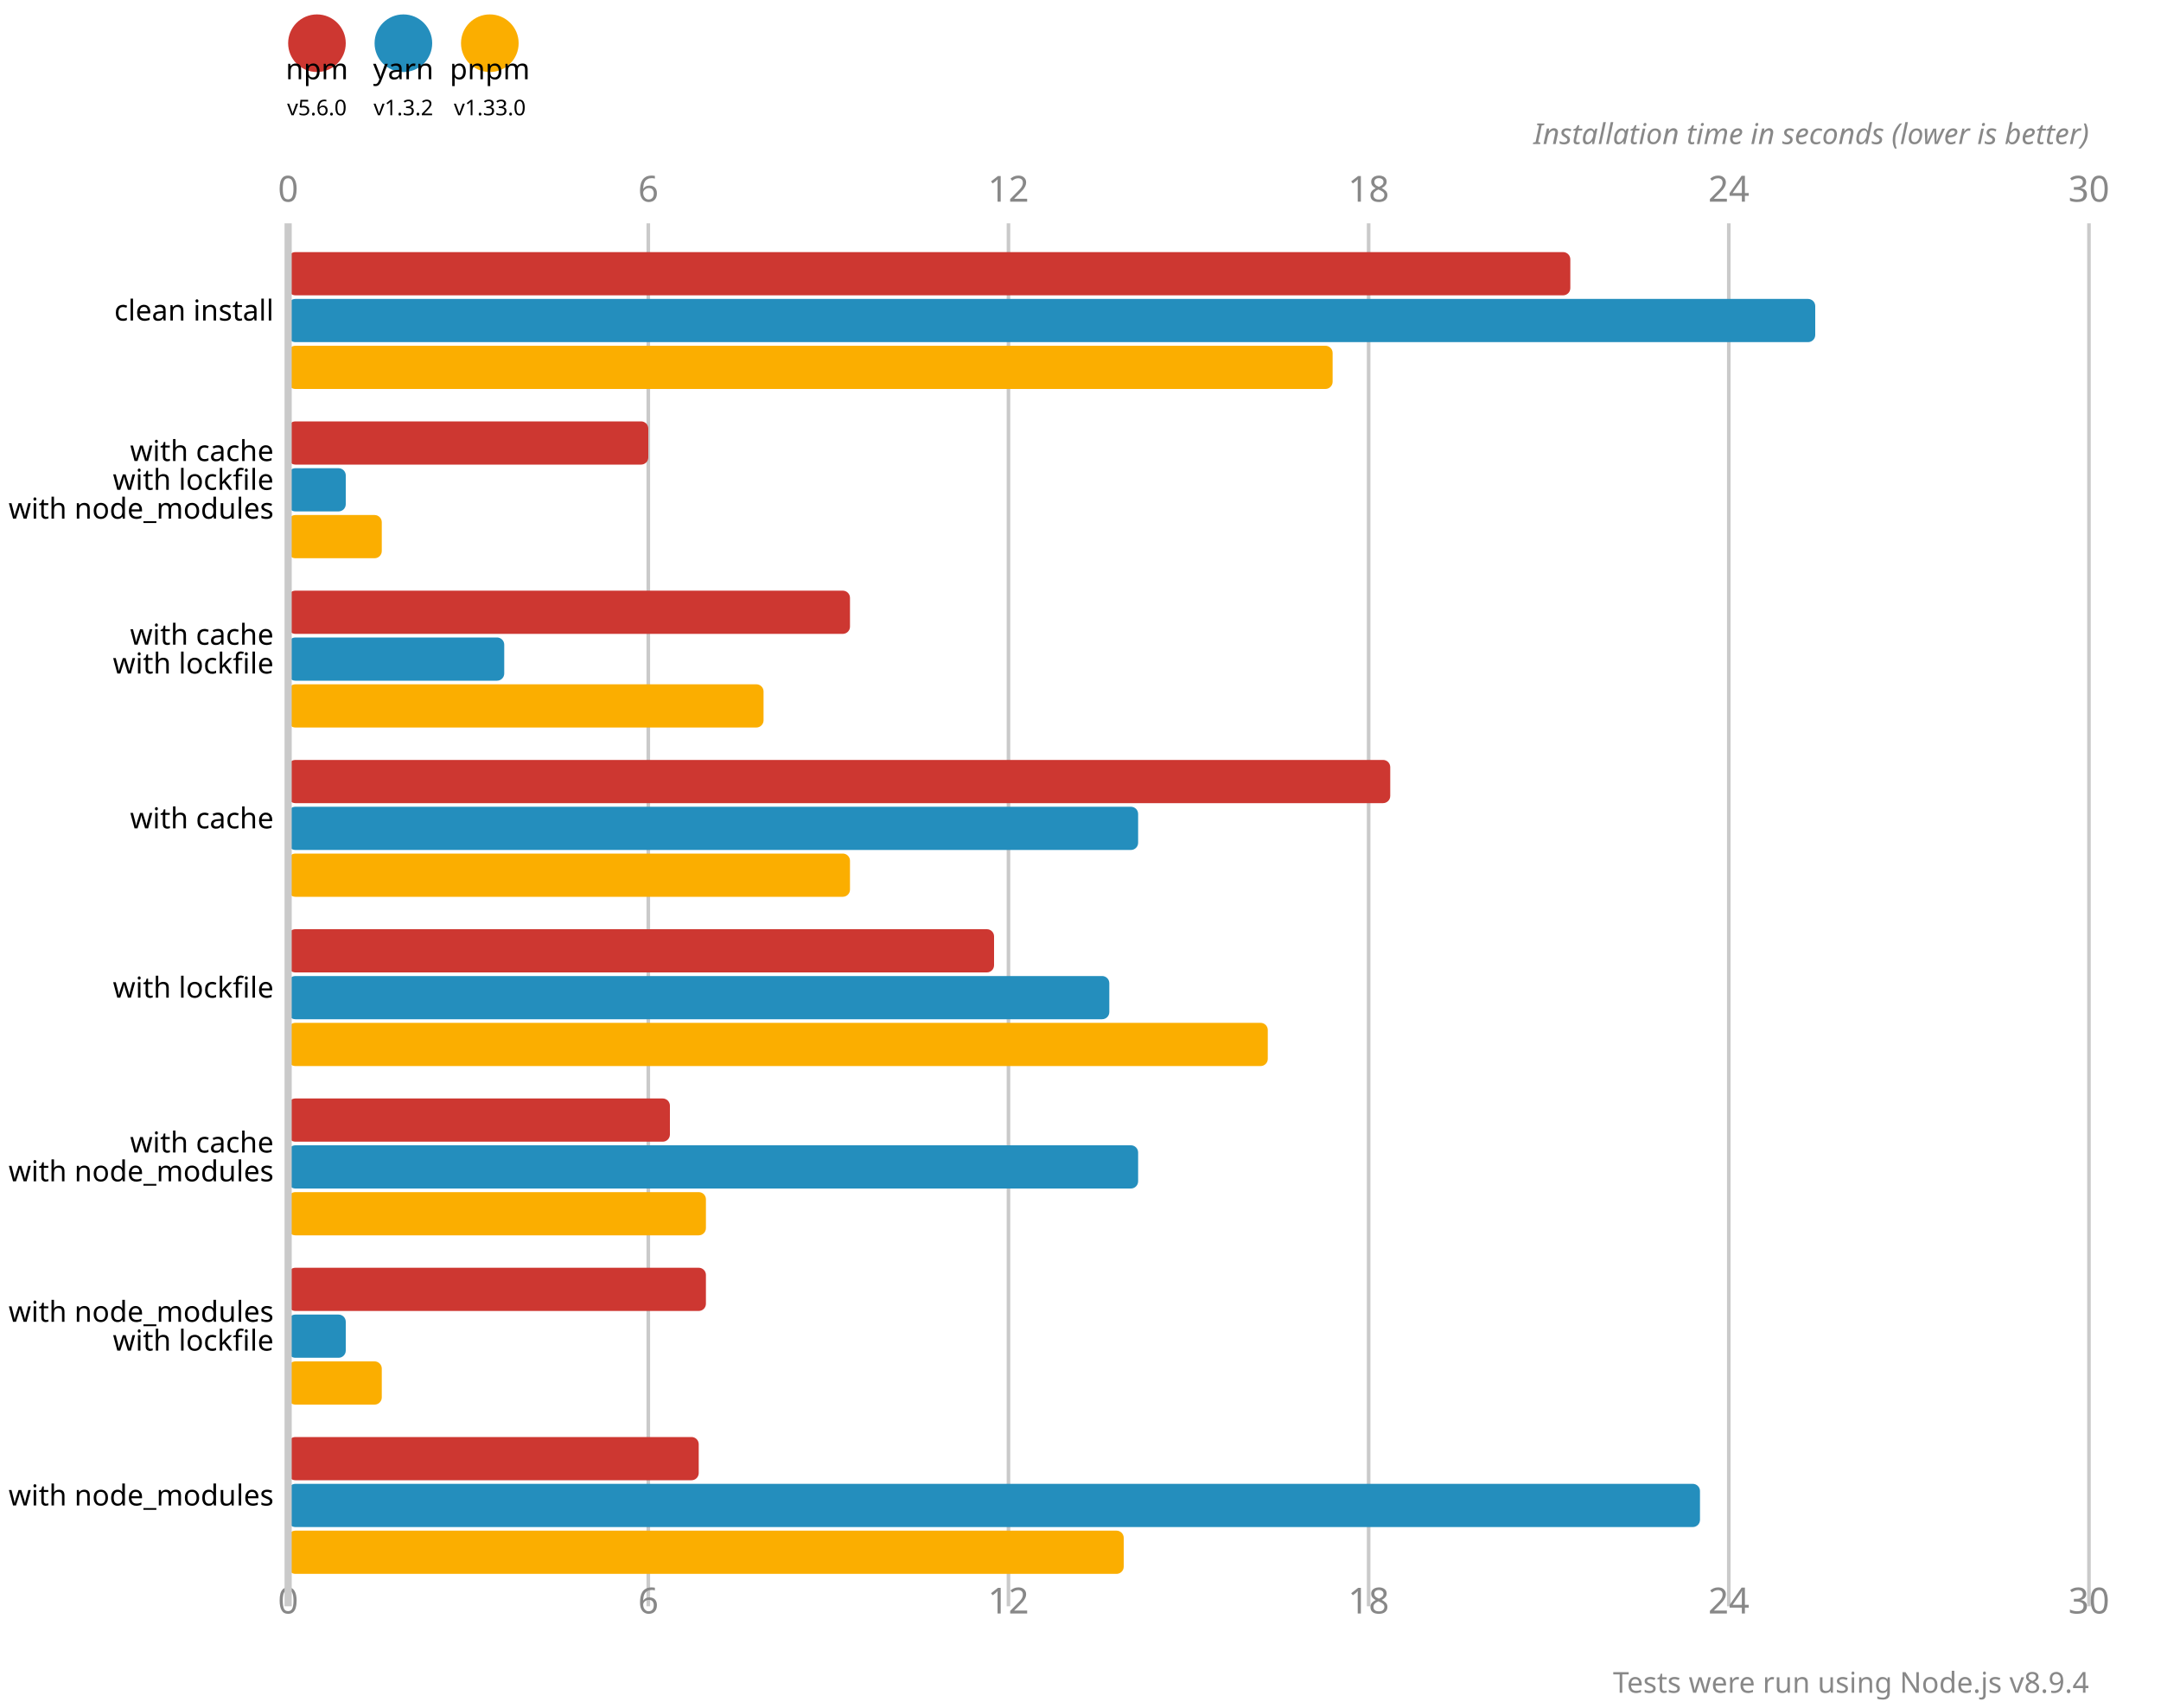
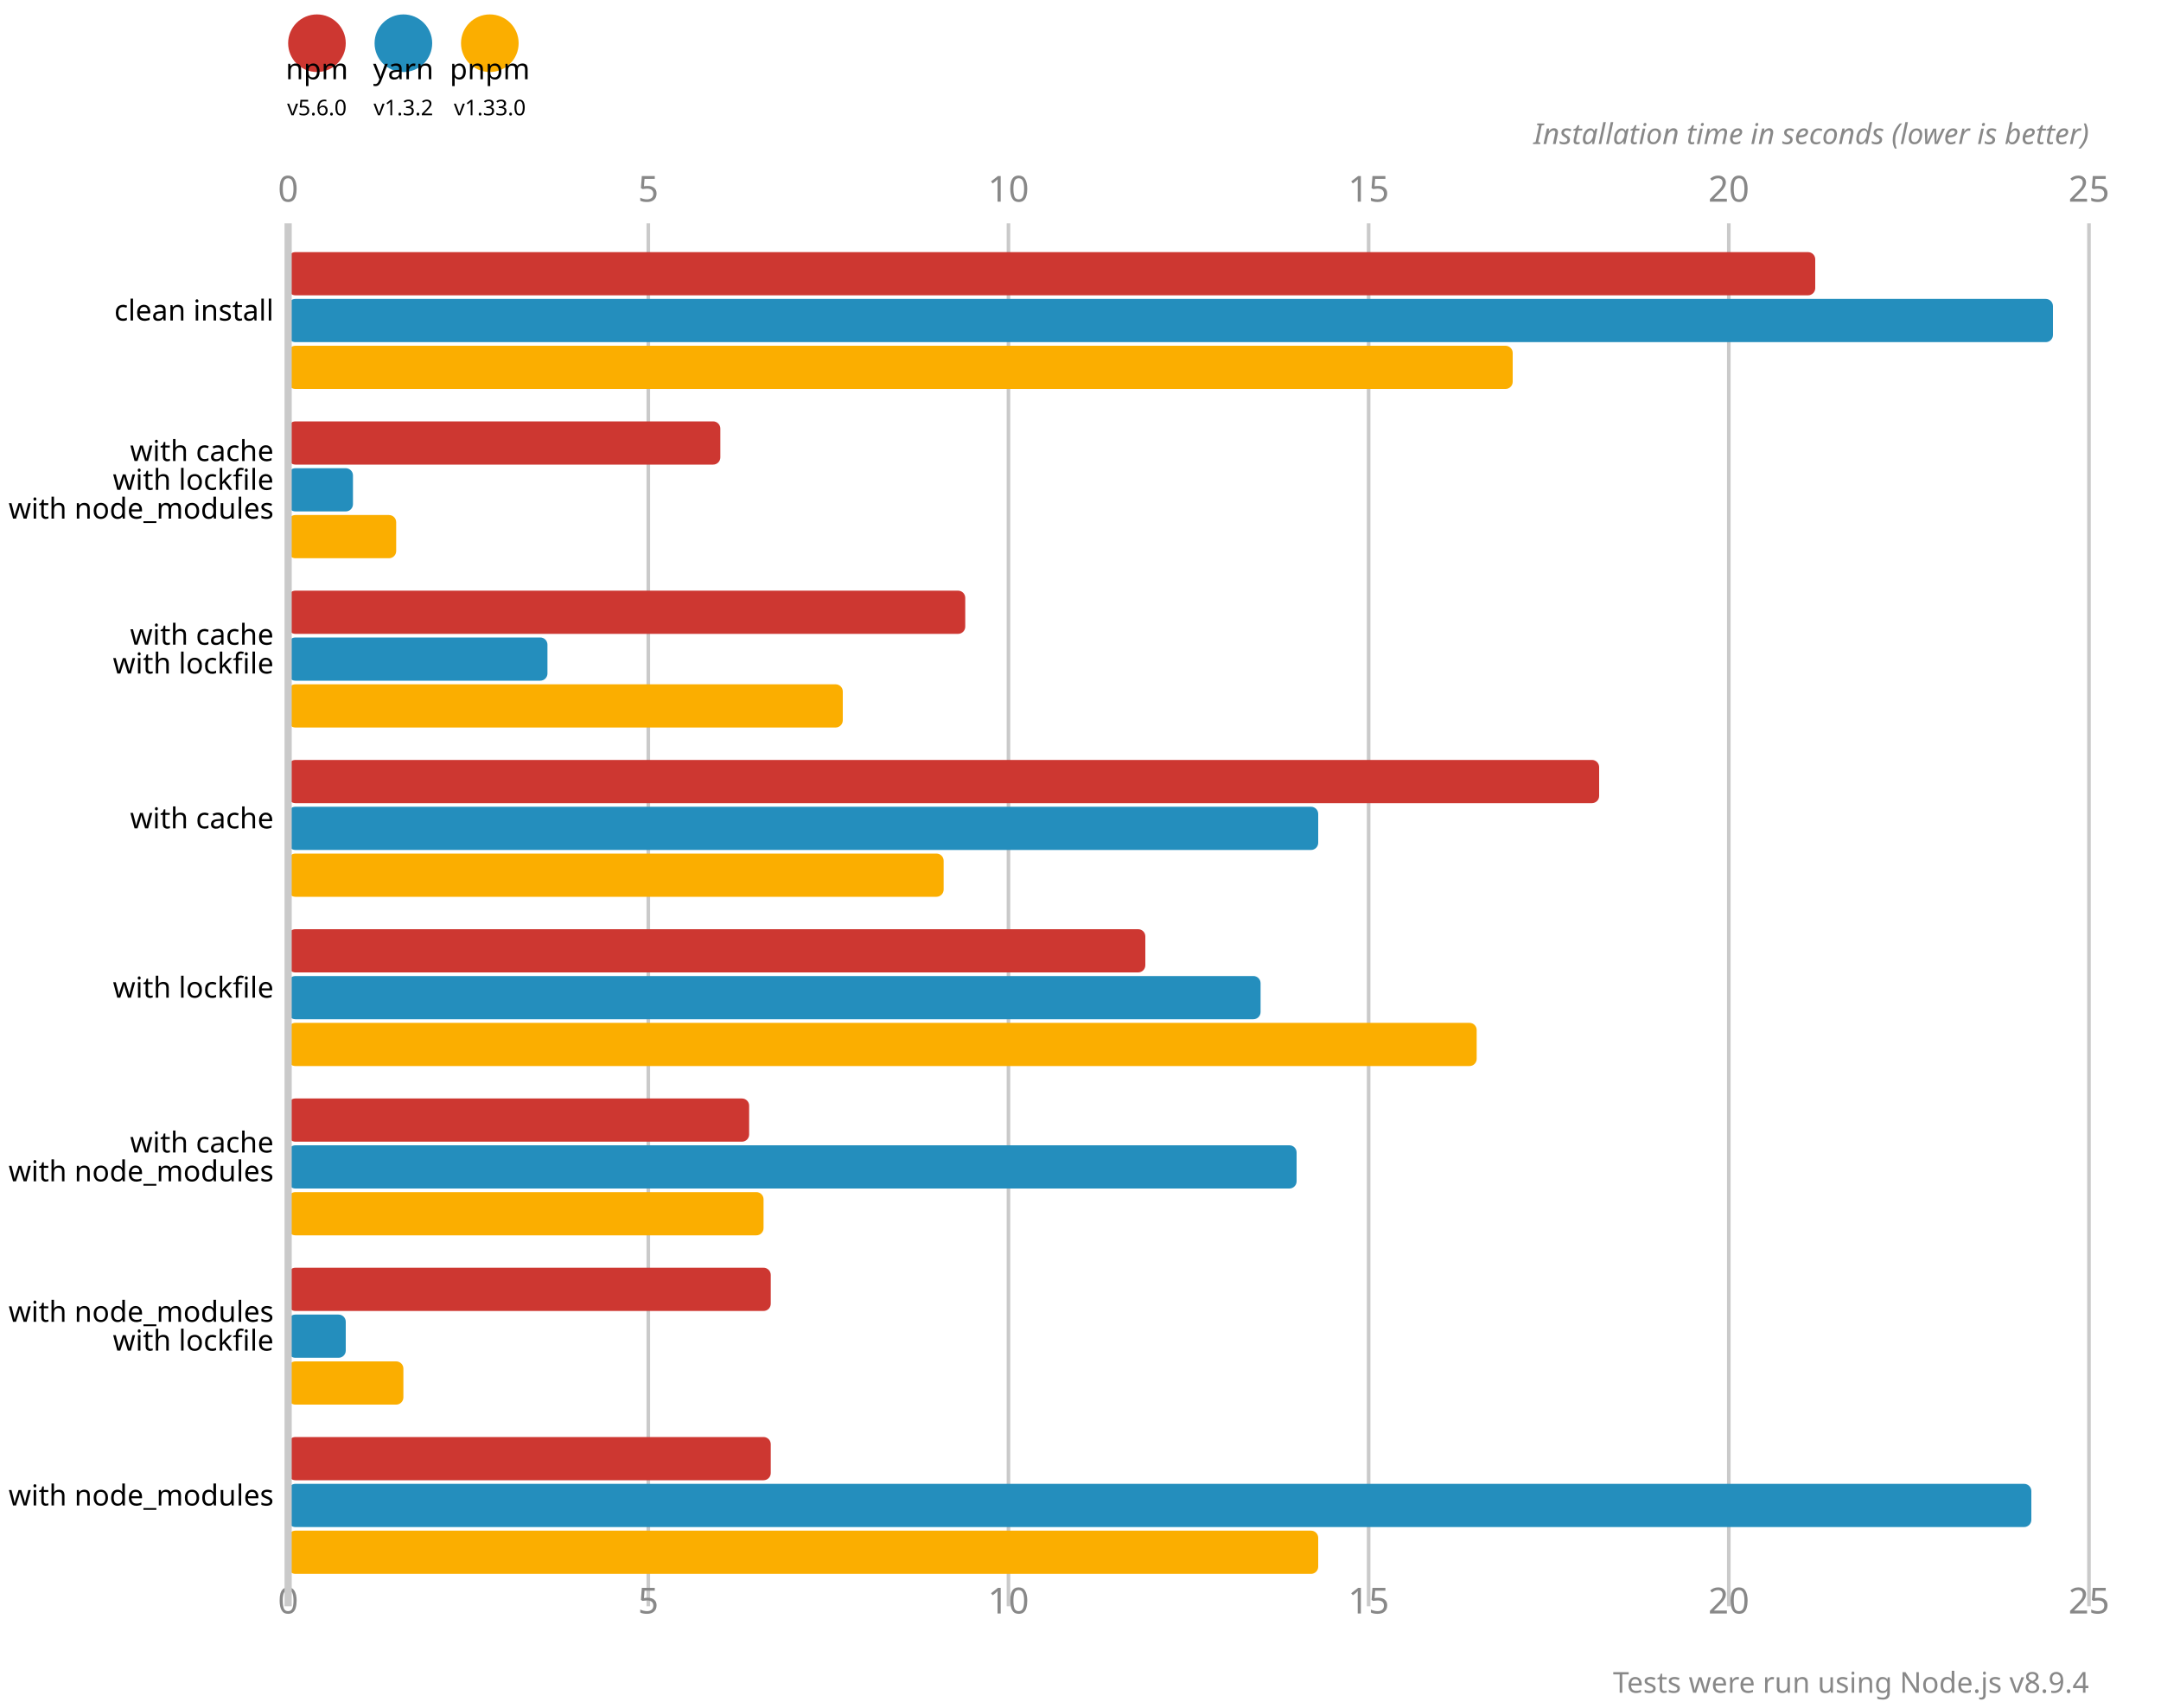
<svg xmlns="http://www.w3.org/2000/svg" version="1.1" viewBox="0 0 300 237">
  <circle cx="44" cy="6" r="4" fill="#cd3731" />
  <text x="44" y="11" font-size="4" font-family="system-ui" alignment-baseline="hanging" text-anchor="middle">npm</text>
  <text x="44" y="16" font-size="3" font-family="system-ui" alignment-baseline="hanging" text-anchor="middle">v5.6.0</text>
  <circle cx="56" cy="6" r="4" fill="#248ebd" />
  <text x="56" y="11" font-size="4" font-family="system-ui" alignment-baseline="hanging" text-anchor="middle">yarn</text>
  <text x="56" y="16" font-size="3" font-family="system-ui" alignment-baseline="hanging" text-anchor="middle">v1.3.2</text>
  <circle cx="68" cy="6" r="4" fill="#fbae00" />
  <text x="68" y="11" font-size="4" font-family="system-ui" alignment-baseline="hanging" text-anchor="middle">pnpm</text>
  <text x="68" y="16" font-size="3" font-family="system-ui" alignment-baseline="hanging" text-anchor="middle">v1.33.0</text>
  <text x="40" y="28" fill="#888" font-size="5" font-family="system-ui" text-anchor="middle">0</text>
  <text x="40" y="224" fill="#888" font-size="5" font-family="system-ui" text-anchor="middle" alignment-baseline="hanging">0</text>
  <line x1="90" y1="31" x2="90" y2="223" stroke-width="0.5" stroke="#cacaca" />
-   <text x="90" y="28" fill="#888" font-size="5" font-family="system-ui" text-anchor="middle">6</text>
-   <text x="90" y="224" fill="#888" font-size="5" font-family="system-ui" text-anchor="middle" alignment-baseline="hanging">6</text>
+   <text x="90" y="28" fill="#888" font-size="5" font-family="system-ui" text-anchor="middle">5</text>
+   <text x="90" y="224" fill="#888" font-size="5" font-family="system-ui" text-anchor="middle" alignment-baseline="hanging">5</text>
  <line x1="140" y1="31" x2="140" y2="223" stroke-width="0.5" stroke="#cacaca" />
-   <text x="140" y="28" fill="#888" font-size="5" font-family="system-ui" text-anchor="middle">12</text>
-   <text x="140" y="224" fill="#888" font-size="5" font-family="system-ui" text-anchor="middle" alignment-baseline="hanging">12</text>
+   <text x="140" y="28" fill="#888" font-size="5" font-family="system-ui" text-anchor="middle">10</text>
+   <text x="140" y="224" fill="#888" font-size="5" font-family="system-ui" text-anchor="middle" alignment-baseline="hanging">10</text>
  <line x1="190" y1="31" x2="190" y2="223" stroke-width="0.5" stroke="#cacaca" />
-   <text x="190" y="28" fill="#888" font-size="5" font-family="system-ui" text-anchor="middle">18</text>
-   <text x="190" y="224" fill="#888" font-size="5" font-family="system-ui" text-anchor="middle" alignment-baseline="hanging">18</text>
+   <text x="190" y="28" fill="#888" font-size="5" font-family="system-ui" text-anchor="middle">15</text>
+   <text x="190" y="224" fill="#888" font-size="5" font-family="system-ui" text-anchor="middle" alignment-baseline="hanging">15</text>
  <line x1="240" y1="31" x2="240" y2="223" stroke-width="0.5" stroke="#cacaca" />
-   <text x="240" y="28" fill="#888" font-size="5" font-family="system-ui" text-anchor="middle">24</text>
-   <text x="240" y="224" fill="#888" font-size="5" font-family="system-ui" text-anchor="middle" alignment-baseline="hanging">24</text>
+   <text x="240" y="28" fill="#888" font-size="5" font-family="system-ui" text-anchor="middle">20</text>
+   <text x="240" y="224" fill="#888" font-size="5" font-family="system-ui" text-anchor="middle" alignment-baseline="hanging">20</text>
  <line x1="290" y1="31" x2="290" y2="223" stroke-width="0.5" stroke="#cacaca" />
-   <text x="290" y="28" fill="#888" font-size="5" font-family="system-ui" text-anchor="middle">30</text>
-   <text x="290" y="224" fill="#888" font-size="5" font-family="system-ui" text-anchor="middle" alignment-baseline="hanging">30</text>
+   <text x="290" y="28" fill="#888" font-size="5" font-family="system-ui" text-anchor="middle">25</text>
+   <text x="290" y="224" fill="#888" font-size="5" font-family="system-ui" text-anchor="middle" alignment-baseline="hanging">25</text>
  <text x="290" y="20" font-size="4" font-family="system-ui" font-style="italic" text-anchor="end" fill="#888">Installation time in seconds (lower is better)</text>
-   <rect x="40" y="35" width="178" height="6" fill="#cd3731" rx="1" ry="1" />
-   <rect x="40" y="41.5" width="212" height="6" fill="#248ebd" rx="1" ry="1" />
-   <rect x="40" y="48" width="145" height="6" fill="#fbae00" rx="1" ry="1" />
-   <rect x="40" y="58.5" width="50" height="6" fill="#cd3731" rx="1" ry="1" />
-   <rect x="40" y="65" width="8" height="6" fill="#248ebd" rx="1" ry="1" />
-   <rect x="40" y="71.5" width="13" height="6" fill="#fbae00" rx="1" ry="1" />
-   <rect x="40" y="82" width="78" height="6" fill="#cd3731" rx="1" ry="1" />
-   <rect x="40" y="88.5" width="30" height="6" fill="#248ebd" rx="1" ry="1" />
-   <rect x="40" y="95" width="66" height="6" fill="#fbae00" rx="1" ry="1" />
-   <rect x="40" y="105.5" width="153" height="6" fill="#cd3731" rx="1" ry="1" />
-   <rect x="40" y="112" width="118" height="6" fill="#248ebd" rx="1" ry="1" />
-   <rect x="40" y="118.5" width="78" height="6" fill="#fbae00" rx="1" ry="1" />
-   <rect x="40" y="129" width="98" height="6" fill="#cd3731" rx="1" ry="1" />
-   <rect x="40" y="135.5" width="114" height="6" fill="#248ebd" rx="1" ry="1" />
-   <rect x="40" y="142" width="136" height="6" fill="#fbae00" rx="1" ry="1" />
-   <rect x="40" y="152.5" width="53" height="6" fill="#cd3731" rx="1" ry="1" />
-   <rect x="40" y="159" width="118" height="6" fill="#248ebd" rx="1" ry="1" />
-   <rect x="40" y="165.5" width="58" height="6" fill="#fbae00" rx="1" ry="1" />
-   <rect x="40" y="176" width="58" height="6" fill="#cd3731" rx="1" ry="1" />
+   <rect x="40" y="35" width="212" height="6" fill="#cd3731" rx="1" ry="1" />
+   <rect x="40" y="41.5" width="245" height="6" fill="#248ebd" rx="1" ry="1" />
+   <rect x="40" y="48" width="170" height="6" fill="#fbae00" rx="1" ry="1" />
+   <rect x="40" y="58.5" width="60" height="6" fill="#cd3731" rx="1" ry="1" />
+   <rect x="40" y="65" width="9" height="6" fill="#248ebd" rx="1" ry="1" />
+   <rect x="40" y="71.5" width="15" height="6" fill="#fbae00" rx="1" ry="1" />
+   <rect x="40" y="82" width="94" height="6" fill="#cd3731" rx="1" ry="1" />
+   <rect x="40" y="88.5" width="36" height="6" fill="#248ebd" rx="1" ry="1" />
+   <rect x="40" y="95" width="77" height="6" fill="#fbae00" rx="1" ry="1" />
+   <rect x="40" y="105.5" width="182" height="6" fill="#cd3731" rx="1" ry="1" />
+   <rect x="40" y="112" width="143" height="6" fill="#248ebd" rx="1" ry="1" />
+   <rect x="40" y="118.5" width="91" height="6" fill="#fbae00" rx="1" ry="1" />
+   <rect x="40" y="129" width="119" height="6" fill="#cd3731" rx="1" ry="1" />
+   <rect x="40" y="135.5" width="135" height="6" fill="#248ebd" rx="1" ry="1" />
+   <rect x="40" y="142" width="165" height="6" fill="#fbae00" rx="1" ry="1" />
+   <rect x="40" y="152.5" width="64" height="6" fill="#cd3731" rx="1" ry="1" />
+   <rect x="40" y="159" width="140" height="6" fill="#248ebd" rx="1" ry="1" />
+   <rect x="40" y="165.5" width="66" height="6" fill="#fbae00" rx="1" ry="1" />
+   <rect x="40" y="176" width="67" height="6" fill="#cd3731" rx="1" ry="1" />
  <rect x="40" y="182.5" width="8" height="6" fill="#248ebd" rx="1" ry="1" />
-   <rect x="40" y="189" width="13" height="6" fill="#fbae00" rx="1" ry="1" />
-   <rect x="40" y="199.5" width="57" height="6" fill="#cd3731" rx="1" ry="1" />
-   <rect x="40" y="206" width="196" height="6" fill="#248ebd" rx="1" ry="1" />
-   <rect x="40" y="212.5" width="116" height="6" fill="#fbae00" rx="1" ry="1" />
+   <rect x="40" y="189" width="16" height="6" fill="#fbae00" rx="1" ry="1" />
+   <rect x="40" y="199.5" width="67" height="6" fill="#cd3731" rx="1" ry="1" />
+   <rect x="40" y="206" width="242" height="6" fill="#248ebd" rx="1" ry="1" />
+   <rect x="40" y="212.5" width="143" height="6" fill="#fbae00" rx="1" ry="1" />
  <line x1="40" y1="31" x2="40" y2="223" stroke-width="1" stroke="#cacaca" />
  <text x="38" y="44.5" font-size="4" font-family="system-ui" alignment-baseline="middle" text-anchor="end">clean install</text>
  <text x="38" y="64" font-size="4" font-family="system-ui" alignment-baseline="middle" text-anchor="end">with cache</text>
  <text x="38" y="68" font-size="4" font-family="system-ui" alignment-baseline="middle" text-anchor="end">with lockfile</text>
  <text x="38" y="72" font-size="4" font-family="system-ui" alignment-baseline="middle" text-anchor="end">with node_modules</text>
  <text x="38" y="89.5" font-size="4" font-family="system-ui" alignment-baseline="middle" text-anchor="end">with cache</text>
  <text x="38" y="93.5" font-size="4" font-family="system-ui" alignment-baseline="middle" text-anchor="end">with lockfile</text>
  <text x="38" y="115" font-size="4" font-family="system-ui" alignment-baseline="middle" text-anchor="end">with cache</text>
  <text x="38" y="138.5" font-size="4" font-family="system-ui" alignment-baseline="middle" text-anchor="end">with lockfile</text>
  <text x="38" y="160" font-size="4" font-family="system-ui" alignment-baseline="middle" text-anchor="end">with cache</text>
  <text x="38" y="164" font-size="4" font-family="system-ui" alignment-baseline="middle" text-anchor="end">with node_modules</text>
  <text x="38" y="183.5" font-size="4" font-family="system-ui" alignment-baseline="middle" text-anchor="end">with node_modules</text>
  <text x="38" y="187.5" font-size="4" font-family="system-ui" alignment-baseline="middle" text-anchor="end">with lockfile</text>
  <text x="38" y="209" font-size="4" font-family="system-ui" alignment-baseline="middle" text-anchor="end">with node_modules</text>
  <text x="290" y="235" font-size="4" font-family="system-ui" text-anchor="end" fill="#888">Tests were run using Node.js v8.9.4</text>
</svg>
